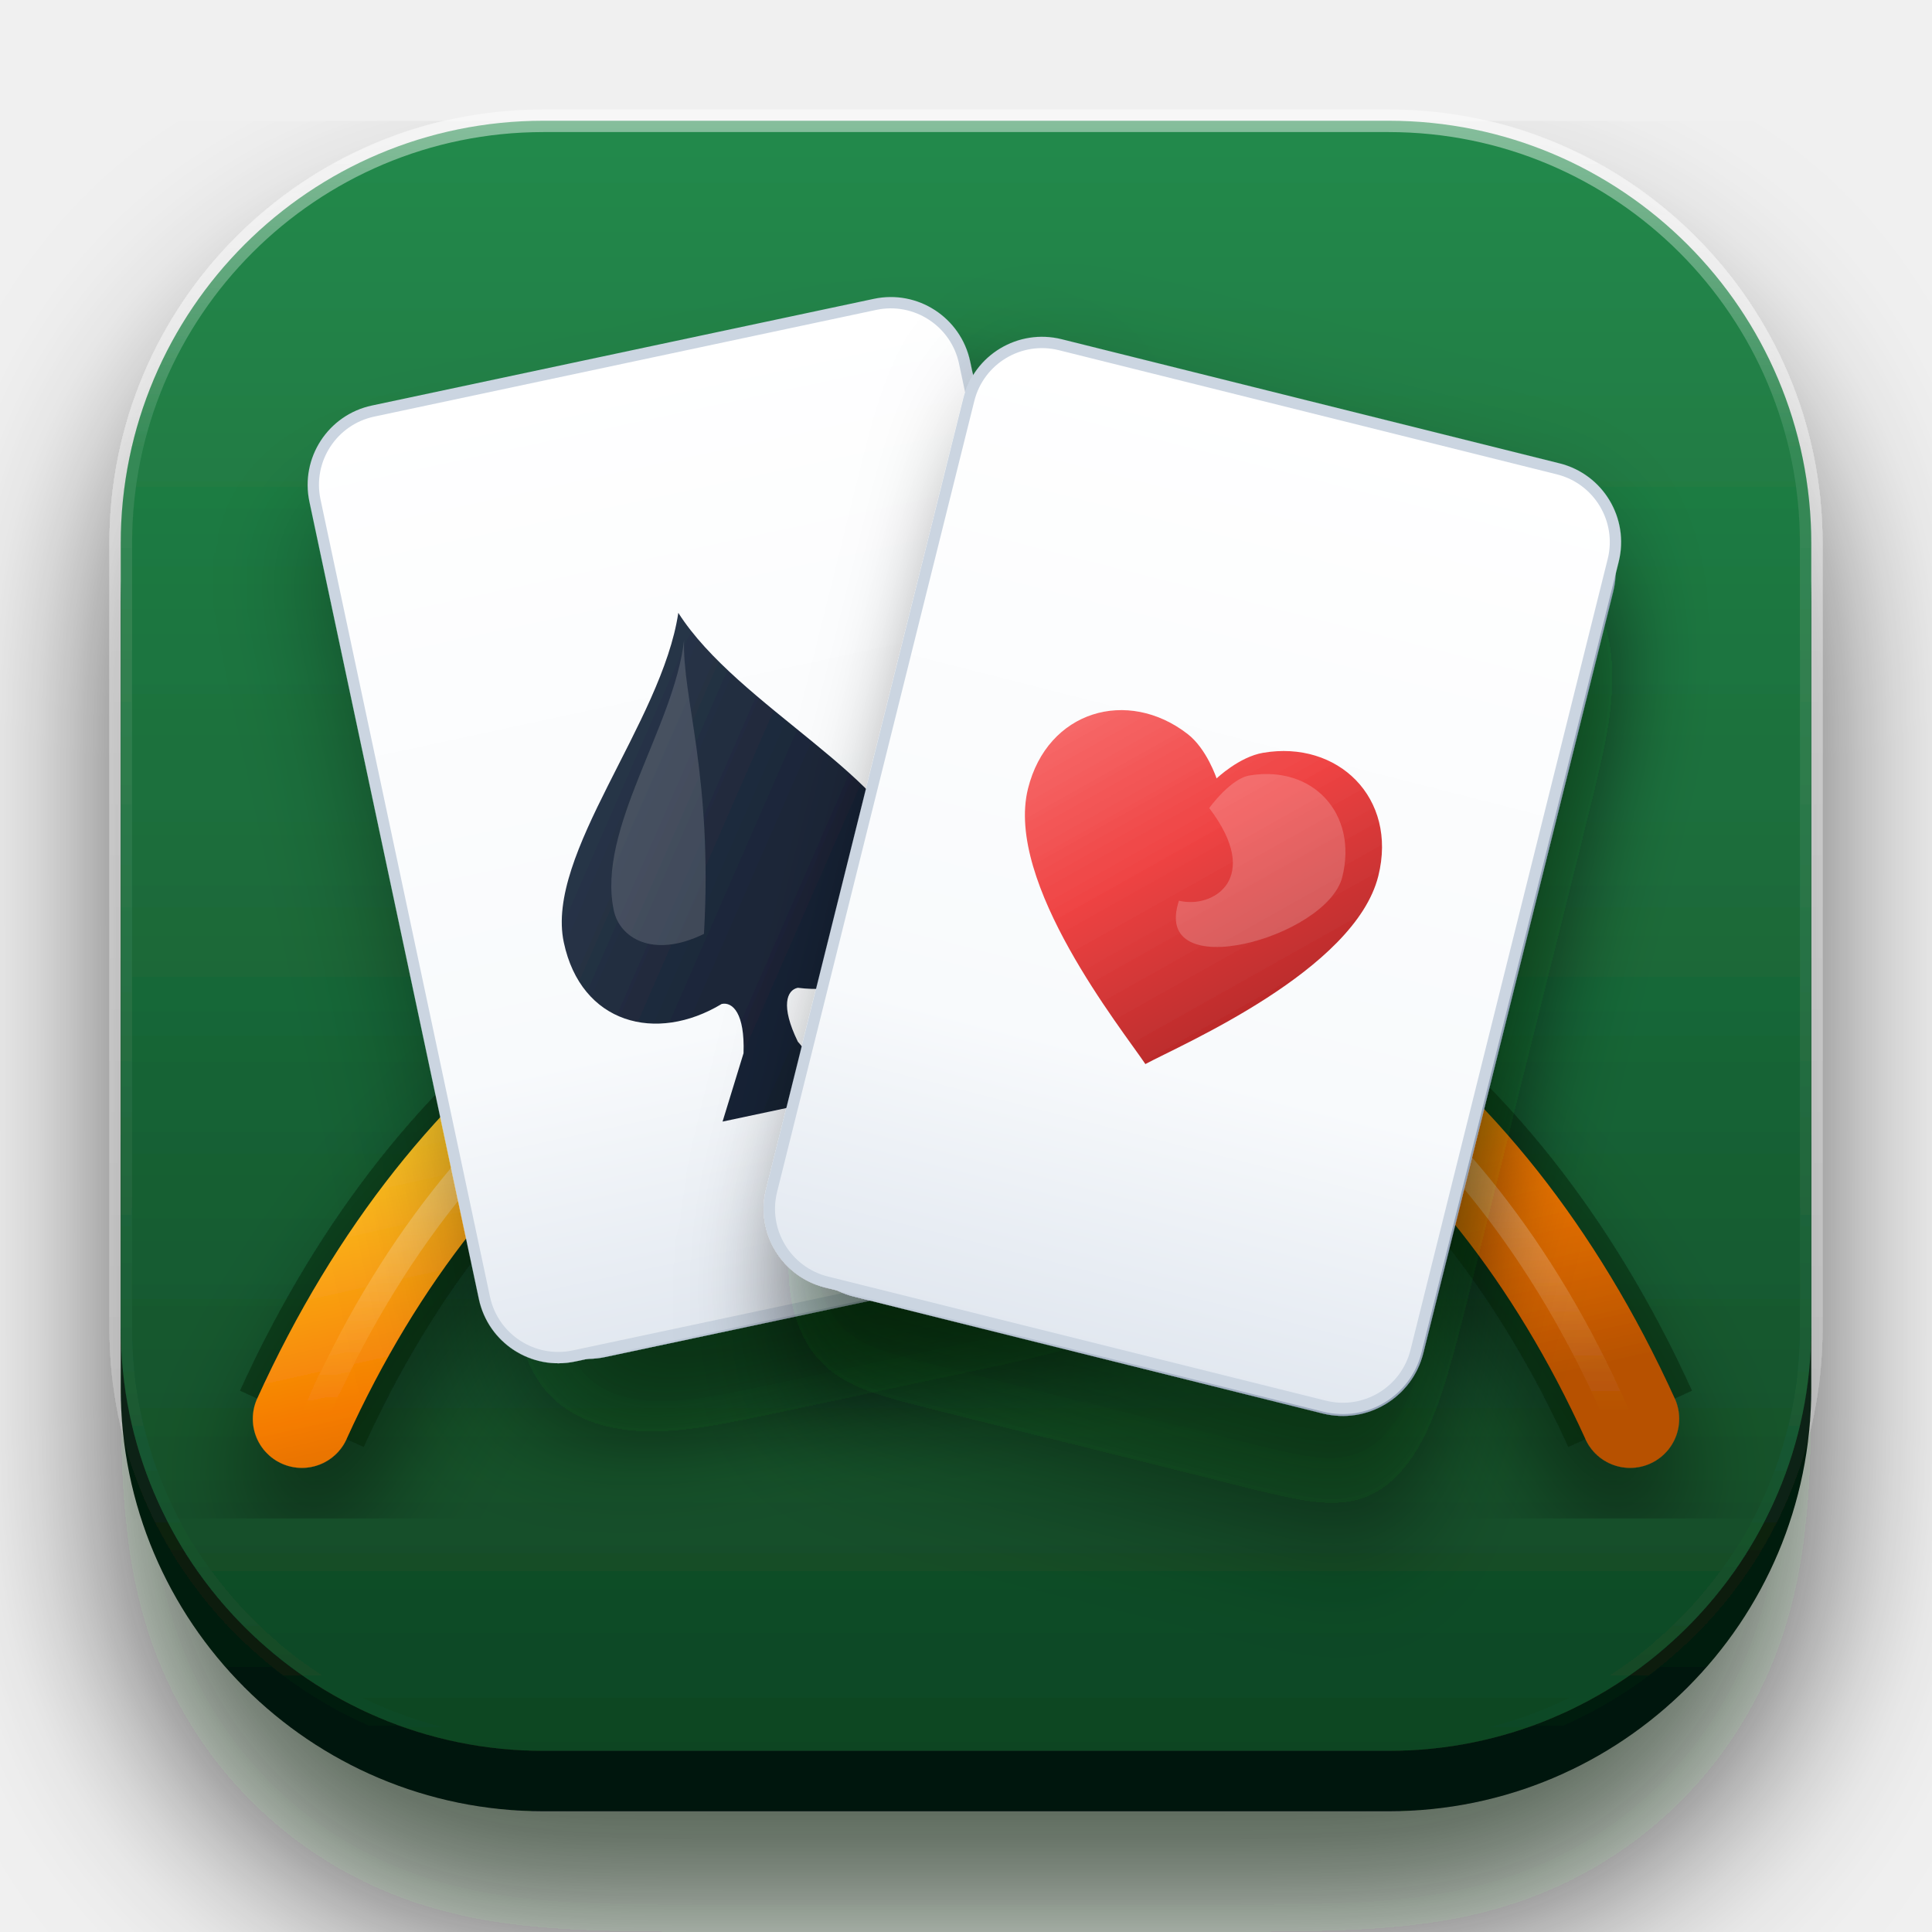
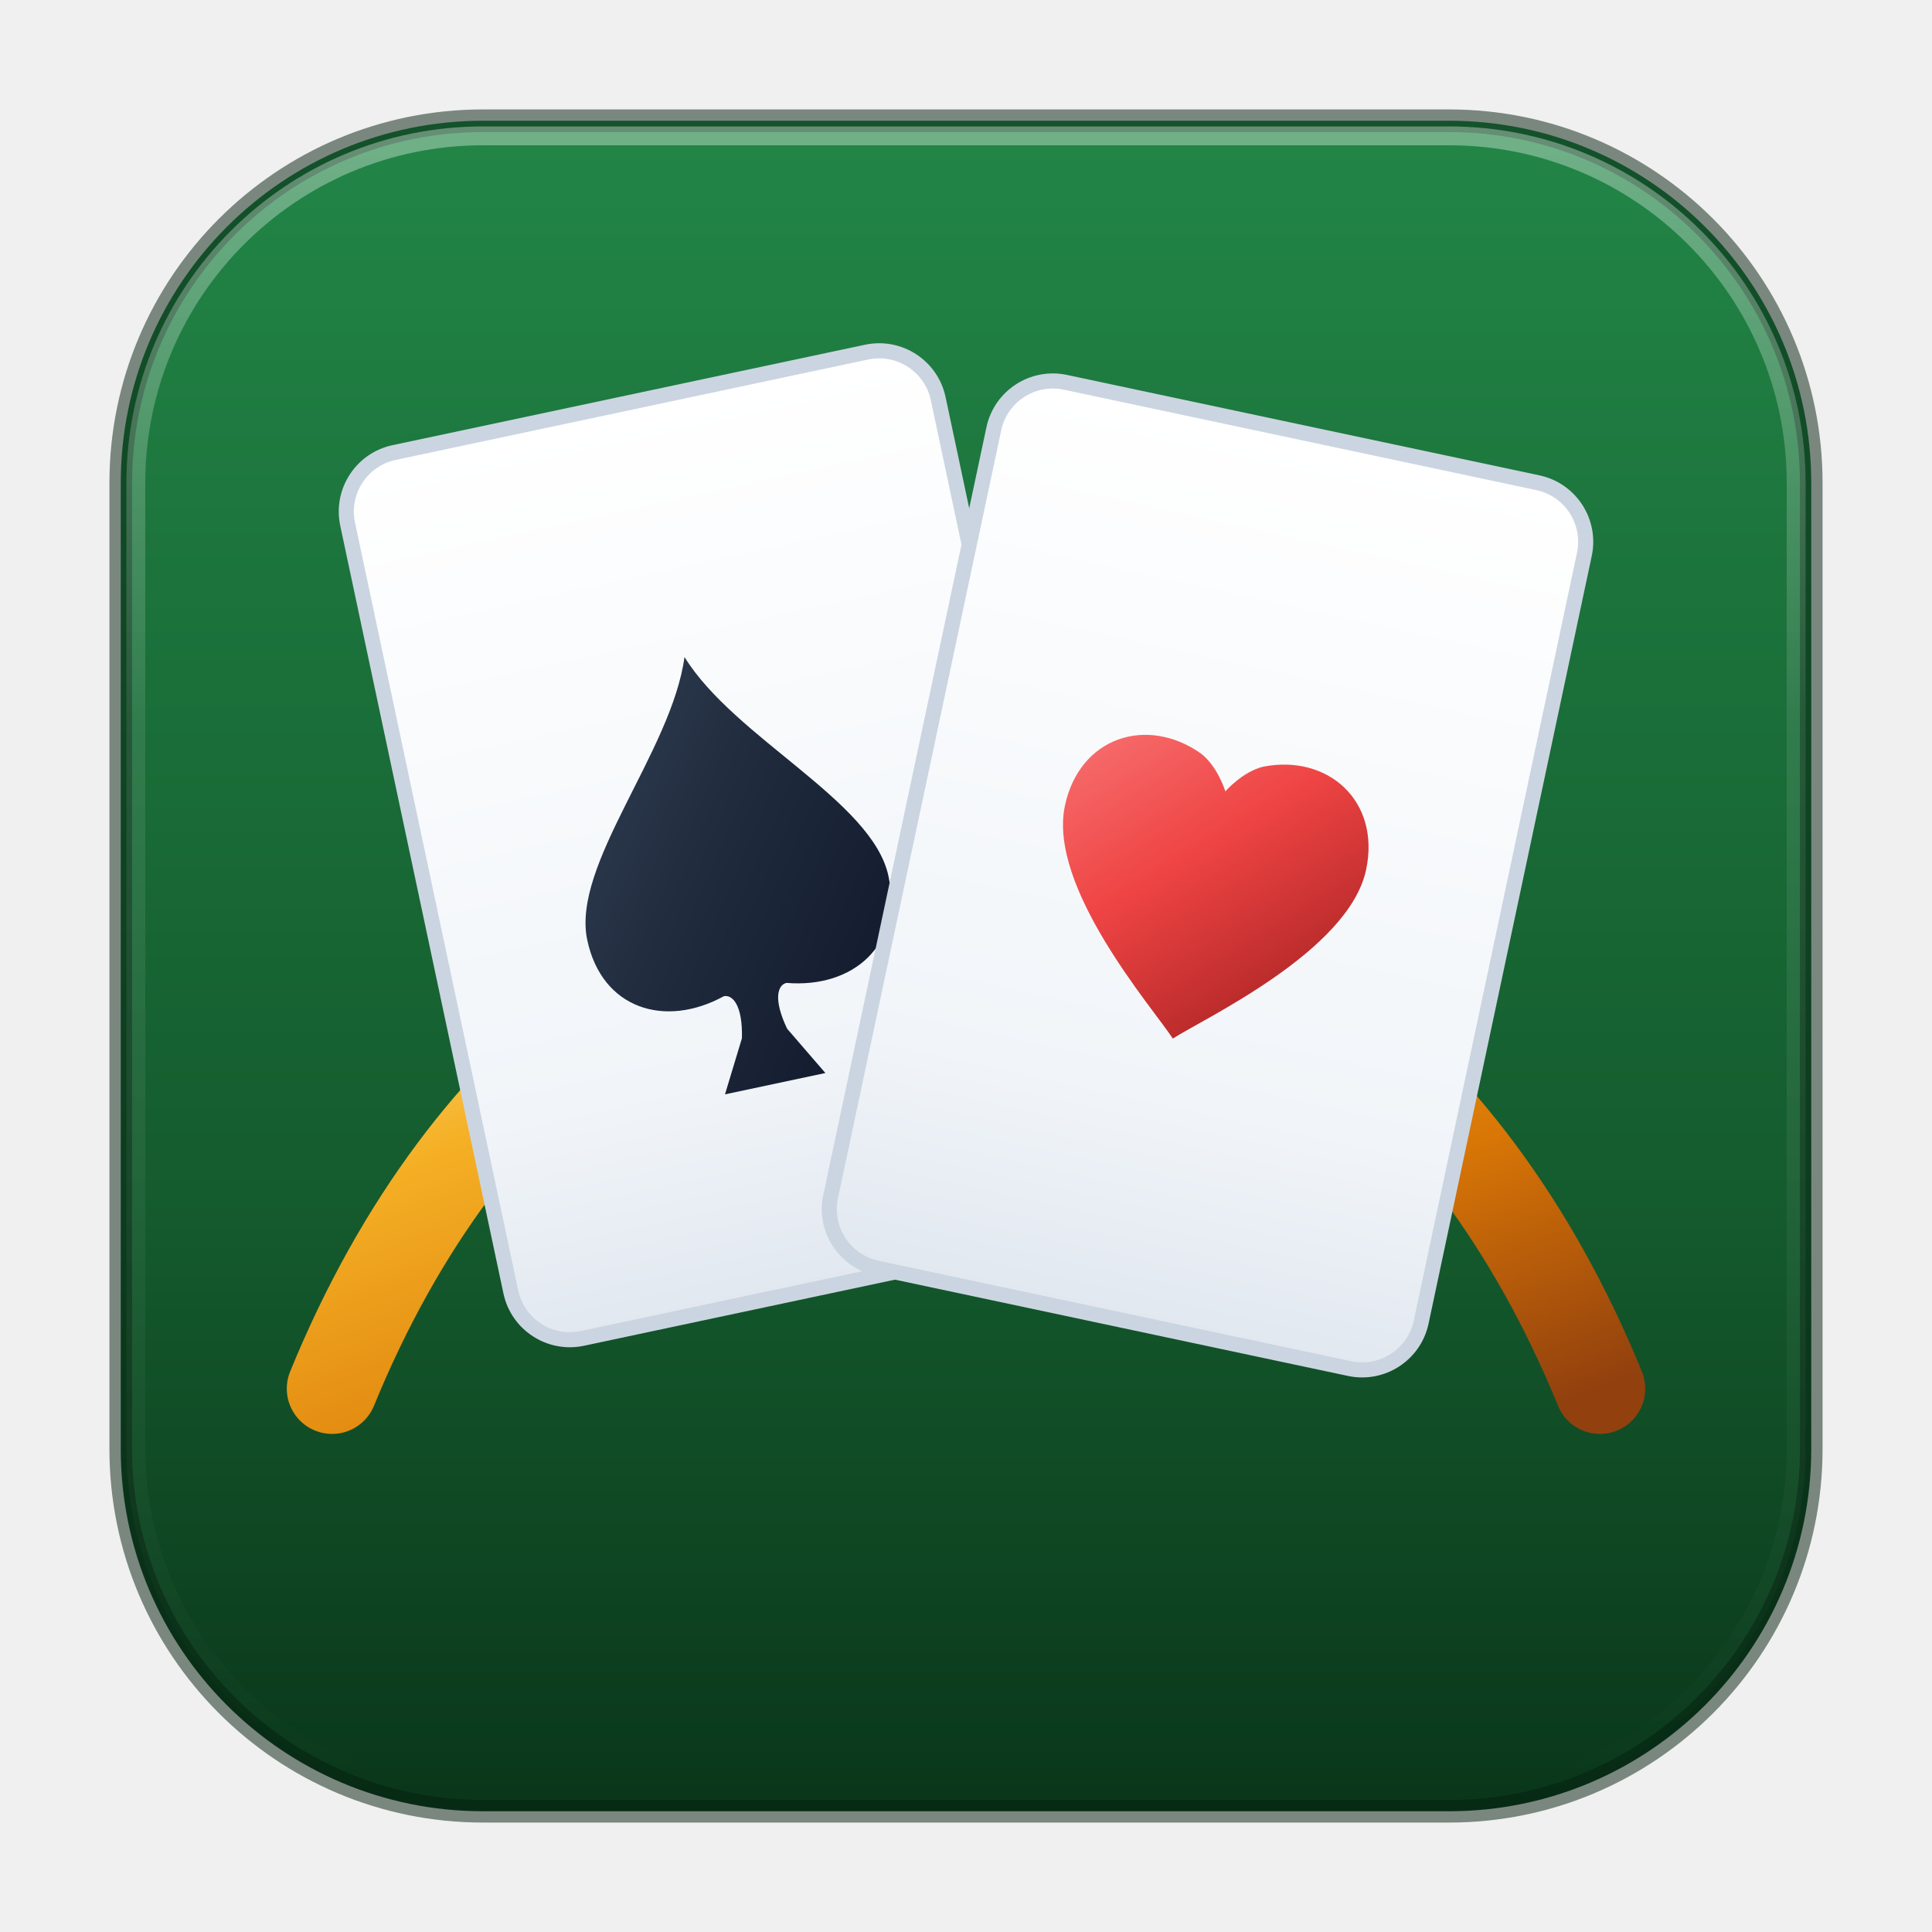
<svg xmlns="http://www.w3.org/2000/svg" width="128" height="128" viewBox="0 0 128 128" version="1.1">
  <defs>
    <linearGradient id="tileSurface" x1="0%" y1="0%" x2="0%" y2="100%">
-       <stop offset="0%" stop-color="#248a4c" />
-       <stop offset="60%" stop-color="#186335" />
-       <stop offset="100%" stop-color="#0f4523" />
-     </linearGradient>
-     <linearGradient id="tileBevel" x1="0%" y1="0%" x2="0%" y2="100%">
-       <stop offset="0%" stop-color="#0b3319" />
-       <stop offset="100%" stop-color="#04170b" />
+       <stop offset="0%" stop-color="#228647" />
+       <stop offset="65%" stop-color="#145a2d" />
+       <stop offset="100%" stop-color="#0a361a" />
    </linearGradient>
    <linearGradient id="topHighlightRim" x1="0%" y1="0%" x2="0%" y2="100%">
-       <stop offset="0%" stop-color="#ffffff" stop-opacity="0.45" />
-       <stop offset="20%" stop-color="#ffffff" stop-opacity="0.10" />
+       <stop offset="0%" stop-color="#ffffff" stop-opacity="0.35" />
+       <stop offset="35%" stop-color="#ffffff" stop-opacity="0.10" />
      <stop offset="100%" stop-color="#ffffff" stop-opacity="0.0" />
    </linearGradient>
-     <linearGradient id="gold3D" x1="20%" y1="0%" x2="80%" y2="100%">
-       <stop offset="0%" stop-color="#fff3b0" />
-       <stop offset="25%" stop-color="#ffca28" />
-       <stop offset="65%" stop-color="#f57c00" />
-       <stop offset="100%" stop-color="#b75100" />
-     </linearGradient>
-     <linearGradient id="goldSpecular" x1="0%" y1="0%" x2="0%" y2="100%">
-       <stop offset="0%" stop-color="#ffffff" stop-opacity="0.6" />
-       <stop offset="100%" stop-color="#ffffff" stop-opacity="0.0" />
+     <linearGradient id="gold3D" x1="0%" y1="0%" x2="100%" y2="100%">
+       <stop offset="0%" stop-color="#ffeea1" />
+       <stop offset="30%" stop-color="#f5b025" />
+       <stop offset="70%" stop-color="#d97706" />
+       <stop offset="100%" stop-color="#92400e" />
    </linearGradient>
    <linearGradient id="cardFront" x1="0%" y1="0%" x2="0%" y2="100%">
      <stop offset="0%" stop-color="#ffffff" />
-       <stop offset="70%" stop-color="#f8fafc" />
+       <stop offset="75%" stop-color="#f1f5f9" />
      <stop offset="100%" stop-color="#e2e8f0" />
-     </linearGradient>
-     <linearGradient id="cardThickness" x1="0%" y1="0%" x2="100%" y2="0%">
-       <stop offset="0%" stop-color="#cbd5e1" />
-       <stop offset="100%" stop-color="#94a3b8" />
    </linearGradient>
    <linearGradient id="spadeGrad" x1="0%" y1="0%" x2="100%" y2="100%">
      <stop offset="0%" stop-color="#334155" />
      <stop offset="50%" stop-color="#1e293b" />
      <stop offset="100%" stop-color="#0f172a" />
    </linearGradient>
    <linearGradient id="heartGrad" x1="0%" y1="0%" x2="100%" y2="100%">
      <stop offset="0%" stop-color="#f87171" />
      <stop offset="40%" stop-color="#ef4444" />
      <stop offset="100%" stop-color="#991b1b" />
    </linearGradient>
-     <filter id="tileAmbientShadow" x="-20%" y="-20%" width="140%" height="140%">
-       <feDropShadow dx="0" dy="8" stdDeviation="6" flood-color="#020b05" flood-opacity="0.65" />
-     </filter>
-     <filter id="cardShadow3D" x="-30%" y="-30%" width="160%" height="160%">
-       <feDropShadow dx="2" dy="6" stdDeviation="4" flood-color="#031207" flood-opacity="0.55" />
-     </filter>
-     <filter id="archShadow3D" x="-20%" y="-20%" width="140%" height="140%">
-       <feDropShadow dx="0" dy="5" stdDeviation="3.5" flood-color="#000000" flood-opacity="0.5" />
-     </filter>
-     <g id="spade3D">
-       <path d="M 0,-16 C -2.8,-8.5 -13,-1 -13,5.5 C -13,11.5 -8,14 -2.8,12.2 C -2,12.2 -1.3,13.2 -2,16 L -4.5,20.5 L 4.5,20.5 L 2,16 C 1.3,13.2 2,12.2 2.8,12.2 C 8,14 13,11.5 13,5.5 C 13,-1 2.8,-8.5 0,-16 Z" fill="url(#spadeGrad)" />
-       <path d="M 0,-14 C -2,-8 -9,-2 -9,4 C -9,6 -7,8 -3,7 C 0,-4 -1,-10 0,-14 Z" fill="#ffffff" opacity="0.15" />
+     <g id="spadeShape">
+       <path d="M 0,-15 C -2.5,-8 -12,-1 -12,5 C -12,10.5 -7.5,13 -2.5,11.5 C -1.8,11.5 -1.2,12.5 -1.8,15 L -4,19 L 4,19 L 1.8,15 C 1.2,12.5 1.8,11.5 2.5,11.5 C 7.5,13 12,10.5 12,5 C 12,-1 2.5,-8 0,-15 Z" fill="url(#spadeGrad)" />
    </g>
-     <g id="heart3D">
-       <path d="M 0,14 C -2.2,12 -13,3.8 -13,-3.2 C -13,-9 -7.8,-12 -2.8,-9.8 C -1.2,-9.1 0,-7.2 0,-7.2 C 0,-7.2 1.2,-9.1 2.8,-9.8 C 7.8,-12 13,-9 13,-3.2 C 13,3.8 2.2,12 0,14 Z" fill="url(#heartGrad)" />
-       <path d="M 0,-5 C 0,-5 1,-7.5 2.3,-8 C 6.5,-9.8 10.5,-7.2 10.5,-2.5 C 10.5,2 -1,8.5 -0.5,2 C 2,2 5,-1 0,-5 Z" fill="#ffffff" opacity="0.2" />
+     <g id="heartShape">
+       <path d="M 0,13 C -2,11 -12,3.5 -12,-3 C -12,-8.5 -7.2,-11.2 -2.5,-9.2 C -1,-8.5 0,-6.7 0,-6.7 C 0,-6.7 1,-8.5 2.5,-9.2 C 7.2,-11.2 12,-8.5 12,-3 C 12,3.5 2,11 0,13 Z" fill="url(#heartGrad)" />
    </g>
  </defs>
-   <g filter="url(#tileAmbientShadow)">
-     <rect x="8" y="12" width="112" height="108" rx="28" ry="28" fill="url(#tileBevel)" />
-     <rect x="8" y="8" width="112" height="108" rx="28" ry="28" fill="url(#tileSurface)" />
-     <rect x="8" y="8" width="112" height="108" rx="28" ry="28" fill="none" stroke="url(#topHighlightRim)" stroke-width="1.5" />
+   <rect x="8" y="8" width="112" height="112" rx="24" ry="24" fill="url(#tileSurface)" />
+   <rect x="8" y="8" width="112" height="112" rx="24" ry="24" fill="none" stroke="#051f0e" stroke-width="1.5" stroke-opacity="0.5" />
+   <rect x="9" y="9" width="110" height="110" rx="23" ry="23" fill="none" stroke="url(#topHighlightRim)" stroke-width="1.25" />
+   <g stroke="url(#gold3D)" stroke-linecap="round" stroke-linejoin="round" fill="none">
+     <path d="M 18 92 L 110 92" stroke-width="3.5" />
+     <path d="M 22 92 C 40 48, 88 48, 106 92" stroke-width="6" />
  </g>
-   <g filter="url(#archShadow3D)">
-     <path d="M 20 94 C 40 50, 88 50, 108 94" fill="none" stroke="#04150a" stroke-width="9" opacity="0.4" />
-     <path d="M 20 94 C 40 50, 88 50, 108 94" fill="none" stroke="url(#gold3D)" stroke-width="6.5" stroke-linecap="round" />
-     <path d="M 21 93.5 C 40 50.5, 88 50.5, 107 93.5" fill="none" stroke="url(#goldSpecular)" stroke-width="1.75" stroke-linecap="round" />
-     <path d="M 16 94 L 112 94" stroke="url(#gold3D)" stroke-width="3.5" stroke-linecap="round" />
+   <g transform="translate(48, 56) rotate(-12)">
+     <rect x="-20" y="-30" width="40" height="60" rx="4" fill="url(#cardFront)" stroke="#cbd5e1" stroke-width="1" />
+     <use href="#spadeShape" transform="scale(0.85)" />
  </g>
-   <g transform="translate(48, 55) rotate(-12)" filter="url(#cardShadow3D)">
-     <rect x="-20.5" y="-30.5" width="43" height="63" rx="5.5" fill="url(#cardThickness)" />
-     <rect x="-22" y="-32" width="44" height="64" rx="5" fill="url(#cardFront)" stroke="#cbd5e1" stroke-width="0.75" />
-     <use href="#spade3D" transform="scale(0.92)" />
-   </g>
-   <g transform="translate(79, 58) rotate(14)" filter="url(#cardShadow3D)">
-     <rect x="-20.5" y="-30.5" width="43" height="63" rx="5.5" fill="url(#cardThickness)" />
-     <rect x="-22" y="-32" width="44" height="64" rx="5" fill="url(#cardFront)" stroke="#cbd5e1" stroke-width="0.75" />
-     <use href="#heart3D" transform="scale(0.92)" />
+   <g transform="translate(80, 58) rotate(12)">
+     <rect x="-20" y="-30" width="40" height="60" rx="4" fill="url(#cardFront)" stroke="#cbd5e1" stroke-width="1" />
+     <use href="#heartShape" transform="scale(0.85)" />
  </g>
</svg>
